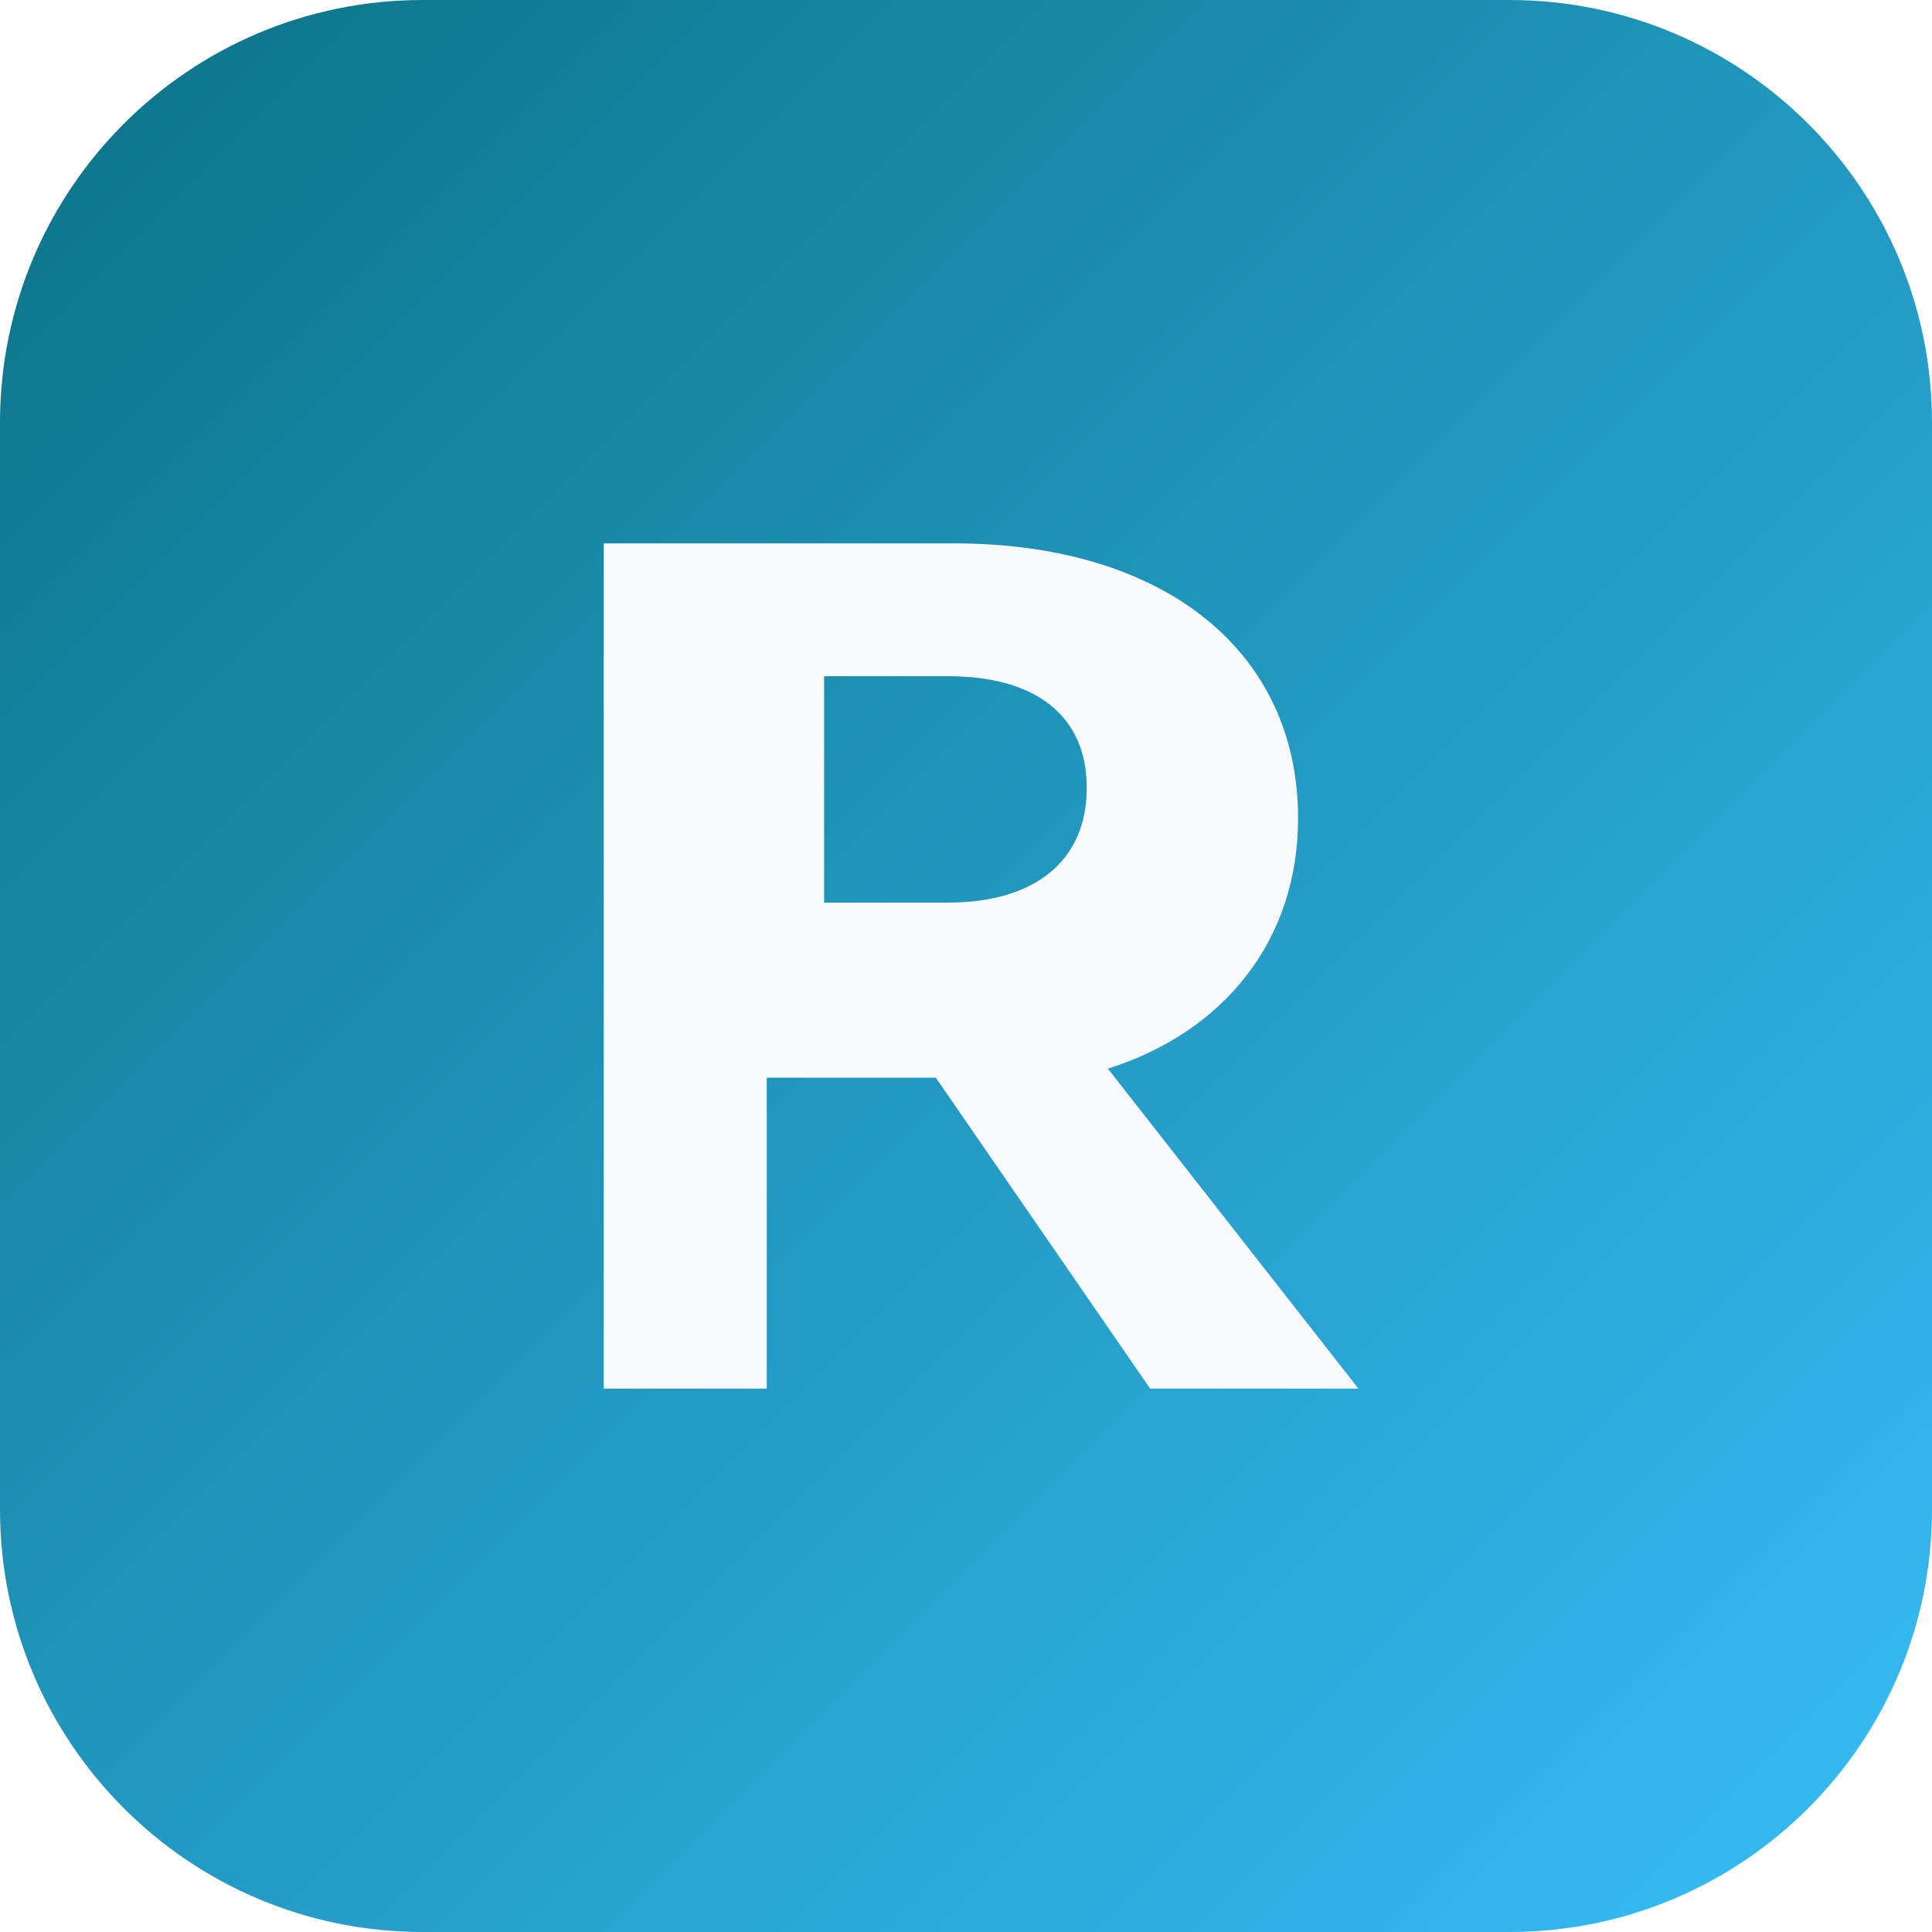
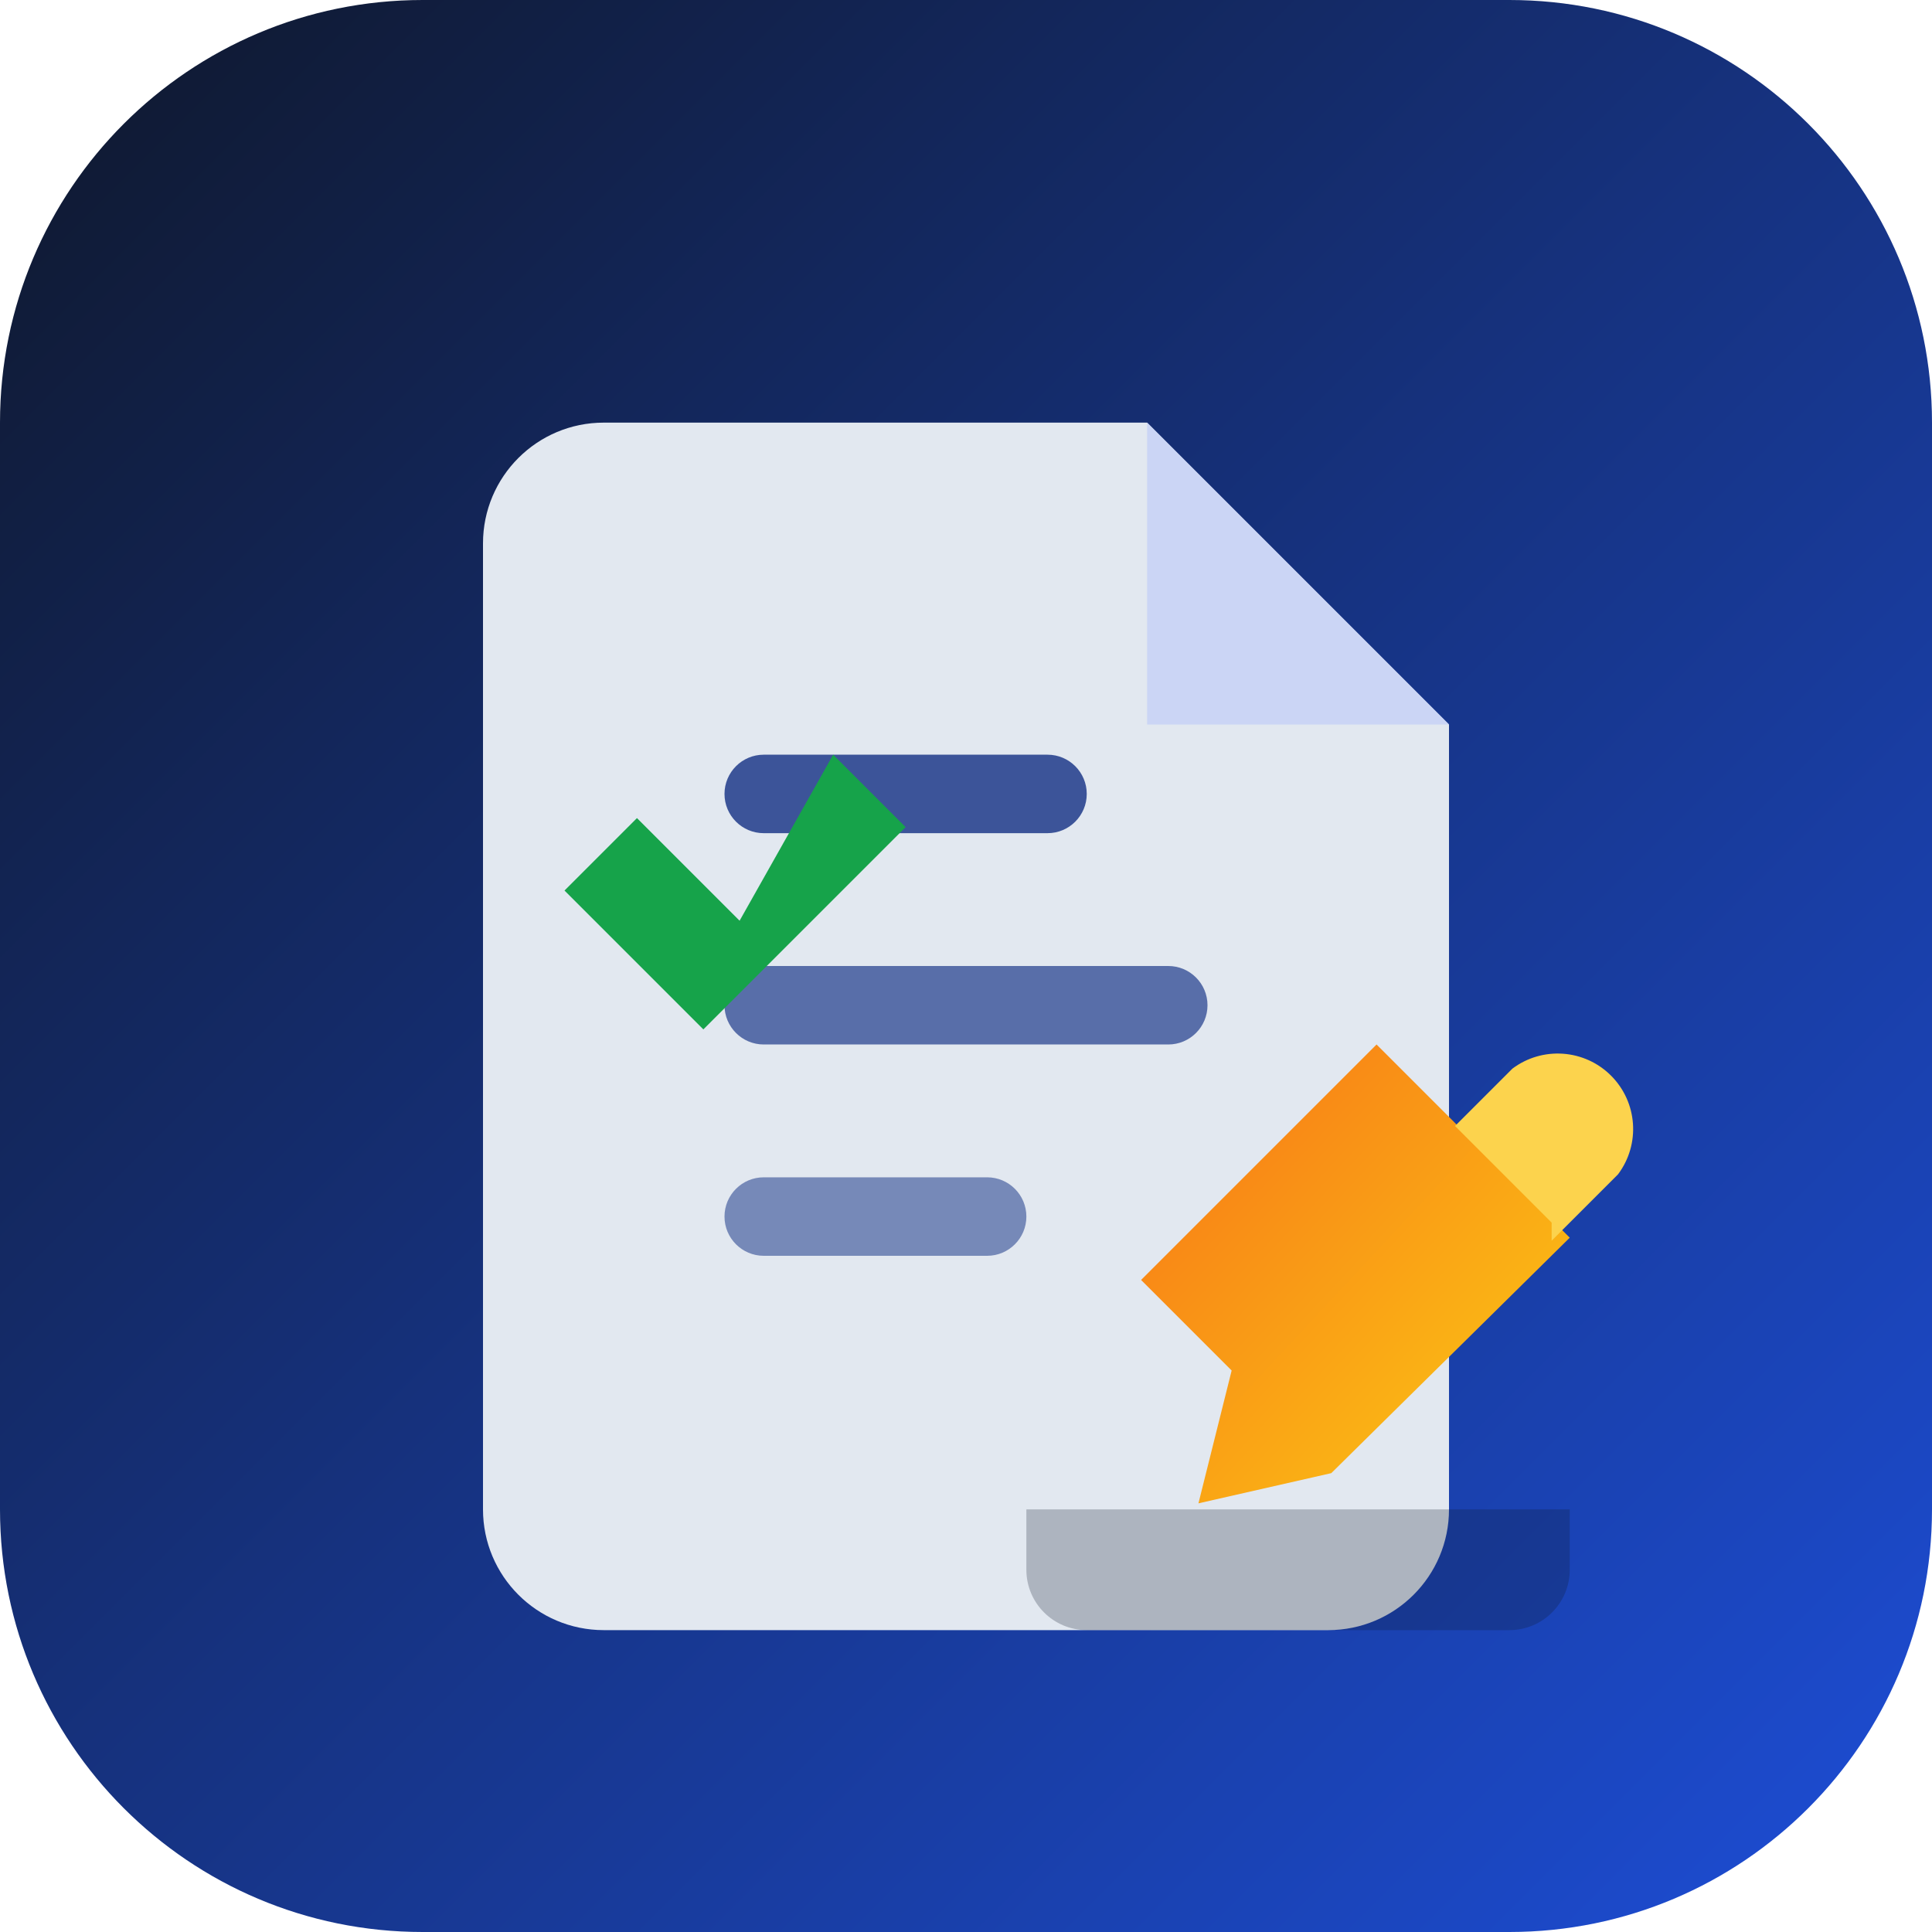
<svg xmlns="http://www.w3.org/2000/svg" viewBox="0 0 64 64">
  <defs>
-     <linearGradient id="grad" x1="0%" y1="0%" x2="100%" y2="100%">
-       <stop offset="0%" stop-color="#0b7285" />
-       <stop offset="100%" stop-color="#38bdf8" />
+     <linearGradient id="bg" x1="0%" y1="0%" x2="100%" y2="100%">
+       <stop offset="0%" stop-color="#0f172a" />
+       <stop offset="100%" stop-color="#1d4ed8" />
+     </linearGradient>
+     <linearGradient id="pen" x1="0%" y1="0%" x2="100%" y2="100%">
+       <stop offset="0%" stop-color="#f97316" />
+       <stop offset="100%" stop-color="#facc15" />
    </linearGradient>
  </defs>
-   <rect width="64" height="64" rx="14" ry="14" fill="url(#grad)" />
-   <path d="M20 46V18h11.6c7 0 11.4 3.6 11.4 9.1 0 4.1-2.5 7.1-6.3 8.3L45 46h-6.9l-7.1-10.3h-5.6V46H20zm7.3-16.1h4.1c2.9 0 4.6-1.4 4.6-3.8s-1.7-3.7-4.6-3.7h-4.1v7.5z" fill="#f8fafc" />
+   <rect width="64" height="64" rx="14" ry="14" fill="url(#bg)" />
+   <path d="M20 14h18l10 10v26a4 4 0 0 1-4 4H20a4 4 0 0 1-4-4V18a4 4 0 0 1 4-4z" fill="#e2e8f0" />
+   <path d="M38 14v10h10" fill="#cbd5f5" />
+   <rect x="24" y="25" width="12" height="2.6" rx="1.3" fill="#1e3a8a" opacity="0.85" />
+   <rect x="24" y="32" width="16" height="2.6" rx="1.3" fill="#1e3a8a" opacity="0.7" />
+   <rect x="24" y="39" width="10" height="2.6" rx="1.3" fill="#1e3a8a" opacity="0.55" />
+   <path d="M24.5 30.5l-3.4-3.4-2.4 2.4 4.6 4.6L30 27.4 27.6 25z" fill="#16a34a" />
+   <path d="M37.8 42.4l7.8-7.8 6.4 6.4-7.9 7.8-4.4 1 1.1-4.4z" fill="url(#pen)" />
+   <path d="M51.4 40.5l-3.2-3.2 1.9-1.9a2.5 2.5 0 0 1 3.5 3.5l-2.2 2.2z" fill="#fcd34d" />
+   <path d="M34 50h18v2a2 2 0 0 1-2 2H36a2 2 0 0 1-2-2v-2z" fill="#0f172a" opacity="0.25" />
</svg>
